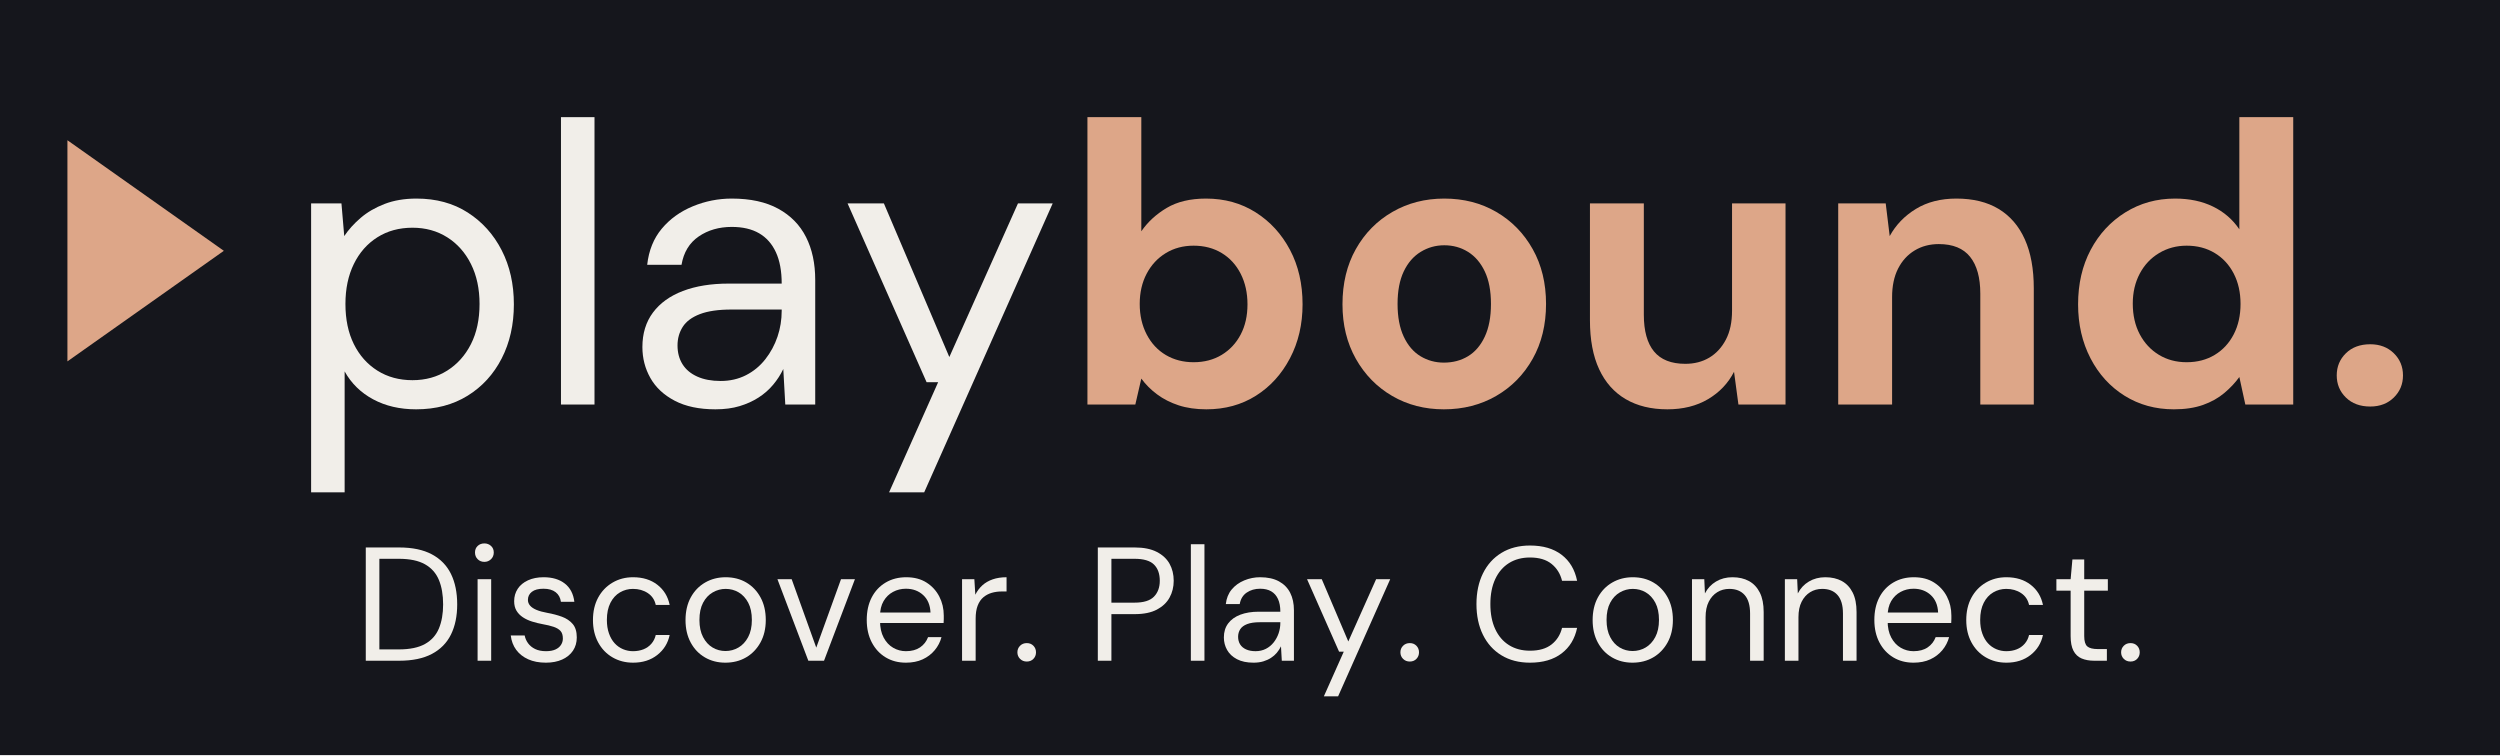
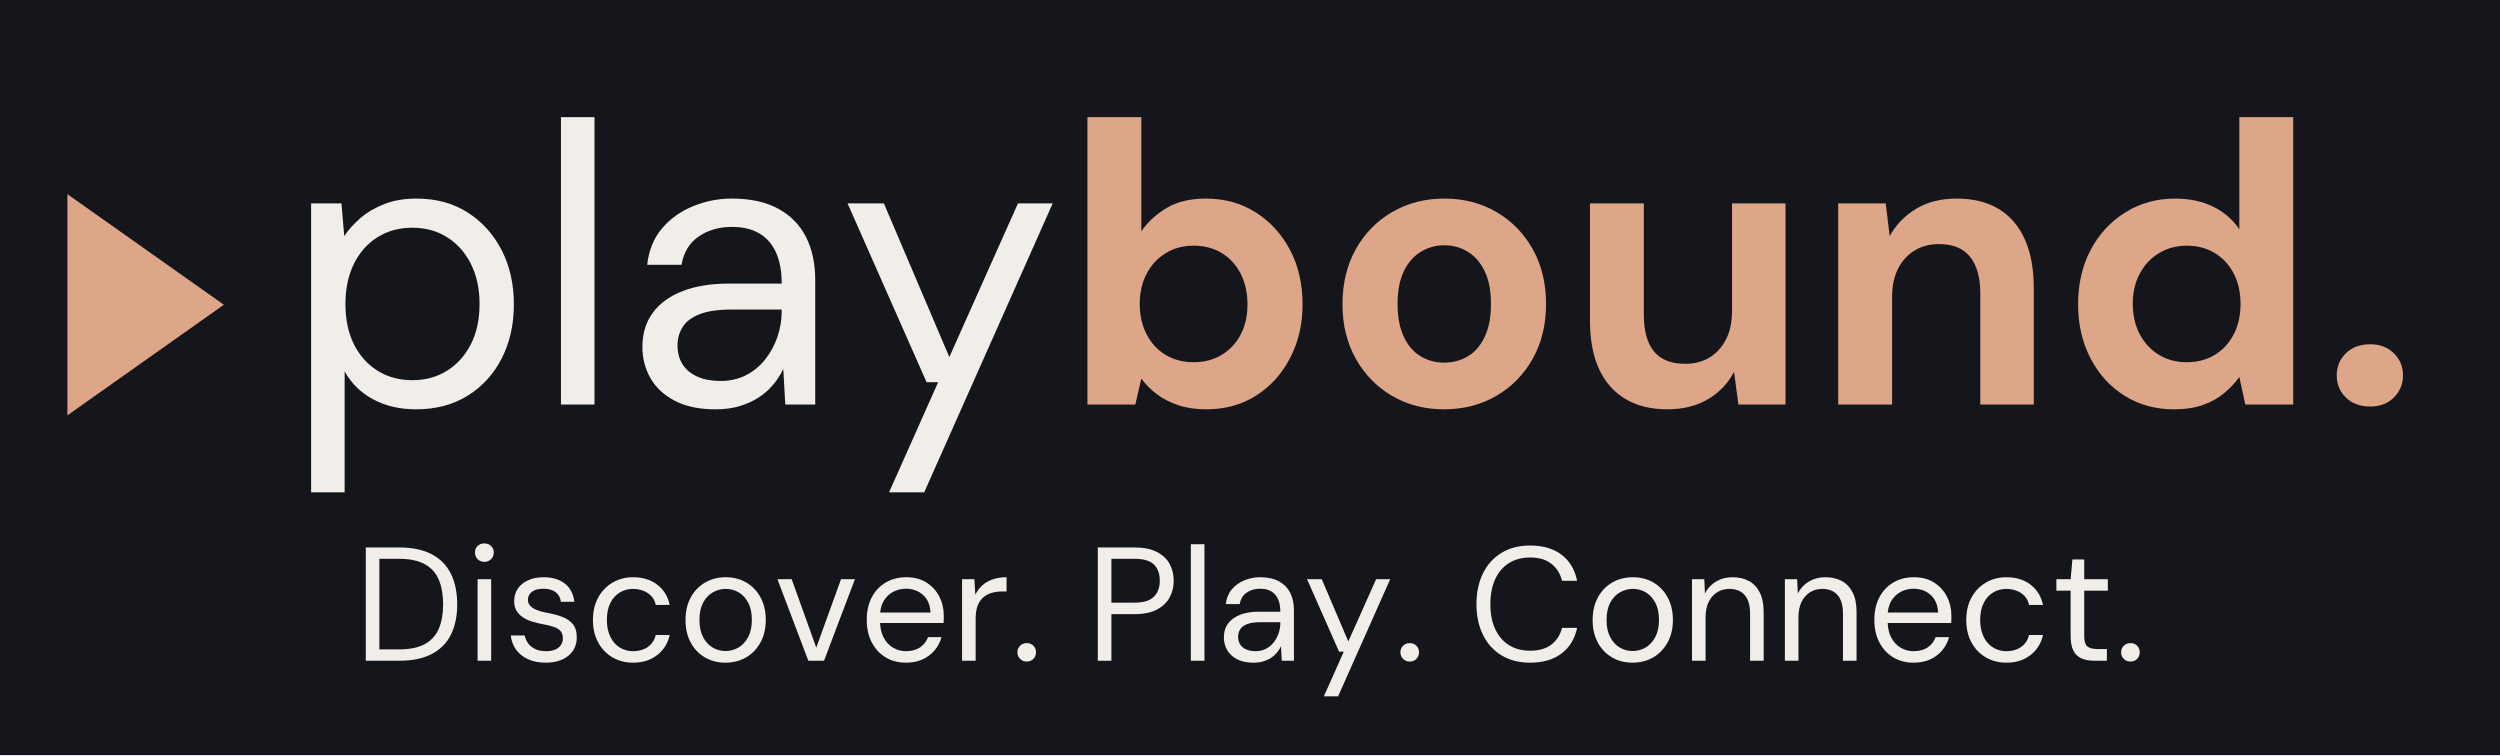
<svg xmlns="http://www.w3.org/2000/svg" width="927" height="280" viewBox="0 0 927 280">
  <rect width="927" height="280" fill="#15161c" />
-   <path d="M25 52 L83 93 L25 134 Z" fill="#dda688" />
+   <path d="M25 72 L83 113 L25 154 Z" fill="#dda688" />
  <path fill="#f1eee9" d="M115.36 182.56V75.408H126.608L127.644 87.544Q130.012 83.992 133.712 80.81Q137.412 77.628 142.592 75.63Q147.772 73.632 154.432 73.632Q165.384 73.632 173.45 78.812Q181.516 83.992 186.03 92.798Q190.544 101.604 190.544 112.852Q190.544 124.1 186.03 132.906Q181.516 141.712 173.376 146.744Q165.236 151.776 154.284 151.776Q145.256 151.776 138.374 148.076Q131.492 144.376 127.792 137.716V182.56ZM152.952 140.972Q160.204 140.972 165.828 137.42Q171.452 133.868 174.634 127.578Q177.816 121.288 177.816 112.704Q177.816 104.268 174.634 97.904Q171.452 91.54 165.828 87.988Q160.204 84.436 152.952 84.436Q145.552 84.436 139.928 87.988Q134.304 91.54 131.196 97.904Q128.088 104.268 128.088 112.704Q128.088 121.288 131.196 127.578Q134.304 133.868 139.928 137.42Q145.552 140.972 152.952 140.972Z" />
  <path fill="#f1eee9" d="M208.008 150.0V43.44H220.44V150.0Z" />
  <path fill="#f1eee9" d="M265.284 151.776Q256.256 151.776 250.188 148.594Q244.12 145.412 241.16 140.158Q238.2 134.904 238.2 128.688Q238.2 121.14 242.122 115.886Q246.044 110.632 253.222 107.894Q260.4 105.156 270.168 105.156H289.852Q289.852 98.2 287.706 93.538Q285.56 88.876 281.49 86.508Q277.42 84.14 271.352 84.14Q264.248 84.14 259.068 87.692Q253.888 91.244 252.704 98.2H239.976Q240.864 90.208 245.378 84.806Q249.892 79.404 256.848 76.518Q263.804 73.632 271.352 73.632Q281.712 73.632 288.594 77.406Q295.476 81.18 298.88 87.914Q302.284 94.648 302.284 103.824V150.0H291.184L290.444 136.828Q288.964 139.936 286.67 142.674Q284.376 145.412 281.268 147.41Q278.16 149.408 274.238 150.592Q270.316 151.776 265.284 151.776ZM267.208 141.268Q272.388 141.268 276.606 139.122Q280.824 136.976 283.784 133.202Q286.744 129.428 288.298 124.84Q289.852 120.252 289.852 115.22V114.776H271.204Q263.952 114.776 259.512 116.478Q255.072 118.18 253.148 121.214Q251.224 124.248 251.224 128.096Q251.224 132.092 253.074 135.052Q254.924 138.012 258.55 139.64Q262.176 141.268 267.208 141.268Z" />
  <path fill="#f1eee9" d="M329.664 182.56 347.868 141.712H343.576L314.272 75.408H327.74L352.012 132.388L377.468 75.408H390.344L342.688 182.56Z" />
  <path fill="#dda688" d="M447.324 151.776Q441.552 151.776 437.038 150.296Q432.524 148.816 429.046 146.226Q425.568 143.636 423.2 140.38L420.98 150.0H403.22V43.44H423.2V85.768Q426.752 80.588 432.598 77.11Q438.444 73.632 447.176 73.632Q457.536 73.632 465.602 78.738Q473.668 83.844 478.33 92.65Q482.992 101.456 482.992 112.852Q482.992 123.952 478.33 132.832Q473.668 141.712 465.676 146.744Q457.684 151.776 447.324 151.776ZM442.588 134.312Q448.508 134.312 453.022 131.574Q457.536 128.836 460.052 124.026Q462.568 119.216 462.568 112.852Q462.568 106.488 460.052 101.53Q457.536 96.572 453.022 93.834Q448.508 91.096 442.588 91.096Q436.816 91.096 432.302 93.834Q427.788 96.572 425.198 101.456Q422.608 106.34 422.608 112.704Q422.608 119.068 425.198 124.026Q427.788 128.984 432.302 131.648Q436.816 134.312 442.588 134.312Z" />
  <path fill="#dda688" d="M535.384 151.776Q524.728 151.776 516.218 146.818Q507.708 141.86 502.75 133.054Q497.792 124.248 497.792 112.852Q497.792 101.16 502.75 92.354Q507.708 83.548 516.292 78.59Q524.876 73.632 535.532 73.632Q546.336 73.632 554.846 78.59Q563.356 83.548 568.314 92.354Q573.272 101.16 573.272 112.704Q573.272 124.248 568.314 133.054Q563.356 141.86 554.772 146.818Q546.188 151.776 535.384 151.776ZM535.384 134.46Q540.416 134.46 544.338 132.092Q548.26 129.724 550.554 124.84Q552.848 119.956 552.848 112.704Q552.848 105.452 550.554 100.642Q548.26 95.832 544.338 93.39Q540.416 90.948 535.532 90.948Q530.796 90.948 526.8 93.39Q522.804 95.832 520.51 100.642Q518.216 105.452 518.216 112.704Q518.216 119.956 520.51 124.84Q522.804 129.724 526.726 132.092Q530.648 134.46 535.384 134.46Z" />
  <path fill="#dda688" d="M618.264 151.776Q609.236 151.776 602.798 148.002Q596.36 144.228 592.956 136.902Q589.552 129.576 589.552 118.772V75.408H609.532V116.7Q609.532 125.728 613.306 130.316Q617.08 134.904 624.924 134.904Q629.956 134.904 633.804 132.61Q637.652 130.316 639.946 125.95Q642.24 121.584 642.24 115.22V75.408H662.072V150.0H644.608L642.98 137.864Q639.724 144.228 633.36 148.002Q626.996 151.776 618.264 151.776Z" />
  <path fill="#dda688" d="M681.608 150.0V75.408H699.22L700.7 87.544Q704.104 81.328 710.394 77.48Q716.684 73.632 725.416 73.632Q734.74 73.632 741.104 77.48Q747.468 81.328 750.798 88.728Q754.128 96.128 754.128 106.932V150.0H734.296V108.856Q734.296 99.976 730.522 95.24Q726.748 90.504 718.904 90.504Q713.872 90.504 709.95 92.872Q706.028 95.24 703.808 99.606Q701.588 103.972 701.588 110.188V150.0Z" />
  <path fill="#dda688" d="M806.076 151.776Q795.864 151.776 787.798 146.744Q779.732 141.712 775.144 132.832Q770.556 123.952 770.556 112.852Q770.556 101.456 775.218 92.65Q779.88 83.844 788.094 78.738Q796.308 73.632 806.52 73.632Q814.512 73.632 820.58 76.592Q826.648 79.552 830.348 85.028V43.44H850.328V150.0H832.568L830.348 139.788Q828.128 142.896 824.798 145.708Q821.468 148.52 816.88 150.148Q812.292 151.776 806.076 151.776ZM810.812 134.312Q816.732 134.312 821.246 131.574Q825.76 128.836 828.276 123.952Q830.792 119.068 830.792 112.704Q830.792 106.34 828.276 101.456Q825.76 96.572 821.246 93.834Q816.732 91.096 810.812 91.096Q805.188 91.096 800.6 93.834Q796.012 96.572 793.422 101.456Q790.832 106.34 790.832 112.556Q790.832 119.068 793.422 123.952Q796.012 128.836 800.526 131.574Q805.04 134.312 810.812 134.312Z" />
  <path fill="#dda688" d="M878.892 150.74Q873.268 150.74 869.864 147.41Q866.46 144.08 866.46 139.196Q866.46 134.312 869.864 130.982Q873.268 127.652 878.892 127.652Q884.22 127.652 887.624 130.982Q891.028 134.312 891.028 139.196Q891.028 144.08 887.624 147.41Q884.22 150.74 878.892 150.74Z" />
  <path fill="#f1eee9" d="M135.63 245.0V203.0H147.99Q155.37 203.0 160.14 205.55Q164.91 208.1 167.22 212.81Q169.53 217.52 169.53 224.12Q169.53 230.6 167.22 235.28Q164.91 239.96 160.14 242.48Q155.37 245.0 147.99 245.0ZM140.67 240.8H147.87Q153.99 240.8 157.59 238.79Q161.19 236.78 162.75 233.03Q164.31 229.28 164.31 224.12Q164.31 218.84 162.75 215.06Q161.19 211.28 157.59 209.24Q153.99 207.2 147.87 207.2H140.67Z" />
  <path fill="#f1eee9" d="M177.09 245.0V214.76H182.13V245.0ZM179.61 208.34Q178.11 208.34 177.12 207.35Q176.13 206.36 176.13 204.86Q176.13 203.36 177.12 202.43Q178.11 201.5 179.61 201.5Q181.05 201.5 182.07 202.43Q183.09 203.36 183.09 204.86Q183.09 206.36 182.07 207.35Q181.05 208.34 179.61 208.34Z" />
  <path fill="#f1eee9" d="M202.41 245.72Q198.63 245.72 195.84 244.46Q193.05 243.2 191.4 240.95Q189.75 238.7 189.39 235.64H194.55Q194.85 237.2 195.81 238.52Q196.77 239.84 198.42 240.65Q200.07 241.46 202.47 241.46Q204.57 241.46 205.95 240.83Q207.33 240.2 208.02 239.12Q208.71 238.04 208.71 236.78Q208.71 234.92 207.84 233.96Q206.97 233.0 205.29 232.43Q203.61 231.86 201.21 231.44Q199.23 231.08 197.31 230.48Q195.39 229.88 193.89 228.89Q192.39 227.9 191.52 226.46Q190.65 225.02 190.65 222.92Q190.65 220.34 191.97 218.33Q193.29 216.32 195.78 215.18Q198.27 214.04 201.57 214.04Q206.43 214.04 209.43 216.38Q212.43 218.72 212.97 223.16H207.99Q207.69 220.88 206.04 219.59Q204.39 218.3 201.51 218.3Q198.69 218.3 197.22 219.44Q195.75 220.58 195.75 222.44Q195.75 223.64 196.56 224.57Q197.37 225.5 198.96 226.16Q200.55 226.82 202.89 227.24Q205.89 227.78 208.35 228.68Q210.81 229.58 212.34 231.35Q213.87 233.12 213.87 236.36Q213.87 239.18 212.46 241.28Q211.05 243.38 208.47 244.55Q205.89 245.72 202.41 245.72Z" />
  <path fill="#f1eee9" d="M234.75 245.72Q230.49 245.72 227.1 243.74Q223.71 241.76 221.79 238.19Q219.87 234.62 219.87 229.94Q219.87 225.14 221.79 221.6Q223.71 218.06 227.1 216.05Q230.49 214.04 234.75 214.04Q240.15 214.04 243.75 216.83Q247.35 219.62 248.31 224.3H243.15Q242.55 221.48 240.21 219.92Q237.87 218.36 234.69 218.36Q232.11 218.36 229.89 219.65Q227.67 220.94 226.35 223.52Q225.03 226.1 225.03 229.88Q225.03 232.7 225.81 234.89Q226.59 237.08 227.91 238.52Q229.23 239.96 231.0 240.71Q232.77 241.46 234.69 241.46Q236.85 241.46 238.59 240.77Q240.33 240.08 241.53 238.7Q242.73 237.32 243.15 235.46H248.31Q247.35 240.02 243.72 242.87Q240.09 245.72 234.75 245.72Z" />
  <path fill="#f1eee9" d="M268.95 245.72Q264.75 245.72 261.39 243.77Q258.03 241.82 256.11 238.25Q254.19 234.68 254.19 229.94Q254.19 225.08 256.14 221.51Q258.09 217.94 261.48 215.99Q264.87 214.04 269.07 214.04Q273.39 214.04 276.72 215.99Q280.05 217.94 282.0 221.51Q283.95 225.08 283.95 229.88Q283.95 234.68 281.97 238.25Q279.99 241.82 276.63 243.77Q273.27 245.72 268.95 245.72ZM269.01 241.4Q271.59 241.4 273.81 240.11Q276.03 238.82 277.41 236.24Q278.79 233.66 278.79 229.88Q278.79 226.04 277.44 223.49Q276.09 220.94 273.9 219.65Q271.71 218.36 269.07 218.36Q266.55 218.36 264.3 219.65Q262.05 220.94 260.7 223.49Q259.35 226.04 259.35 229.88Q259.35 233.66 260.7 236.24Q262.05 238.82 264.24 240.11Q266.43 241.4 269.01 241.4Z" />
  <path fill="#f1eee9" d="M299.73 245.0 288.27 214.76H293.55L302.67 240.14L311.85 214.76H317.01L305.55 245.0Z" />
  <path fill="#f1eee9" d="M335.91 245.72Q331.65 245.72 328.38 243.74Q325.11 241.76 323.25 238.19Q321.39 234.62 321.39 229.88Q321.39 225.08 323.22 221.54Q325.05 218.0 328.38 216.02Q331.71 214.04 336.03 214.04Q340.47 214.04 343.56 216.02Q346.65 218.0 348.3 221.21Q349.95 224.42 349.95 228.26Q349.95 228.86 349.95 229.52Q349.95 230.18 349.89 231.02H325.17V227.12H345.03Q344.85 222.98 342.3 220.64Q339.75 218.3 335.91 218.3Q333.33 218.3 331.14 219.47Q328.95 220.64 327.63 222.89Q326.31 225.14 326.31 228.5V230.18Q326.31 233.9 327.66 236.42Q329.01 238.94 331.2 240.2Q333.39 241.46 335.91 241.46Q339.09 241.46 341.16 240.05Q343.23 238.64 344.13 236.24H349.11Q348.39 238.94 346.59 241.1Q344.79 243.26 342.12 244.49Q339.45 245.72 335.91 245.72Z" />
  <path fill="#f1eee9" d="M356.73 245.0V214.76H361.29L361.65 220.52Q362.67 218.48 364.26 217.04Q365.85 215.6 368.1 214.82Q370.35 214.04 373.23 214.04V219.32H371.37Q369.45 219.32 367.71 219.83Q365.97 220.34 364.62 221.48Q363.27 222.62 362.52 224.57Q361.77 226.52 361.77 229.4V245.0Z" />
  <path fill="#f1eee9" d="M380.73 245.3Q379.23 245.3 378.24 244.31Q377.25 243.32 377.25 241.88Q377.25 240.44 378.24 239.45Q379.23 238.46 380.73 238.46Q382.23 238.46 383.19 239.45Q384.15 240.44 384.15 241.88Q384.15 243.32 383.19 244.31Q382.23 245.3 380.73 245.3Z" />
  <path fill="#f1eee9" d="" />
  <path fill="#f1eee9" d="M407.07 245.0V203.0H420.75Q425.73 203.0 428.94 204.65Q432.15 206.3 433.68 209.06Q435.21 211.82 435.21 215.36Q435.21 218.78 433.68 221.57Q432.15 224.36 428.97 226.04Q425.79 227.72 420.75 227.72H412.11V245.0ZM412.11 223.46H420.69Q425.73 223.46 427.89 221.24Q430.05 219.02 430.05 215.36Q430.05 211.46 427.89 209.33Q425.73 207.2 420.69 207.2H412.11Z" />
  <path fill="#f1eee9" d="M441.57 245.0V201.8H446.61V245.0Z" />
  <path fill="#f1eee9" d="M464.79 245.72Q461.13 245.72 458.67 244.43Q456.21 243.14 455.01 241.01Q453.81 238.88 453.81 236.36Q453.81 233.3 455.4 231.17Q456.99 229.04 459.9 227.93Q462.81 226.82 466.77 226.82H474.75Q474.75 224.0 473.88 222.11Q473.01 220.22 471.36 219.26Q469.71 218.3 467.25 218.3Q464.37 218.3 462.27 219.74Q460.17 221.18 459.69 224.0H454.53Q454.89 220.76 456.72 218.57Q458.55 216.38 461.37 215.21Q464.19 214.04 467.25 214.04Q471.45 214.04 474.24 215.57Q477.03 217.1 478.41 219.83Q479.79 222.56 479.79 226.28V245.0H475.29L474.99 239.66Q474.39 240.92 473.46 242.03Q472.53 243.14 471.27 243.95Q470.01 244.76 468.42 245.24Q466.83 245.72 464.79 245.72ZM465.57 241.46Q467.67 241.46 469.38 240.59Q471.09 239.72 472.29 238.19Q473.49 236.66 474.12 234.8Q474.75 232.94 474.75 230.9V230.72H467.19Q464.25 230.72 462.45 231.41Q460.65 232.1 459.87 233.33Q459.09 234.56 459.09 236.12Q459.09 237.74 459.84 238.94Q460.59 240.14 462.06 240.8Q463.53 241.46 465.57 241.46Z" />
  <path fill="#f1eee9" d="M490.89 258.2 498.27 241.64H496.53L484.65 214.76H490.11L499.95 237.86L510.27 214.76H515.49L496.17 258.2Z" />
  <path fill="#f1eee9" d="M522.75 245.3Q521.25 245.3 520.26 244.31Q519.27 243.32 519.27 241.88Q519.27 240.44 520.26 239.45Q521.25 238.46 522.75 238.46Q524.25 238.46 525.21 239.45Q526.17 240.44 526.17 241.88Q526.17 243.32 525.21 244.31Q524.25 245.3 522.75 245.3Z" />
  <path fill="#f1eee9" d="" />
  <path fill="#f1eee9" d="M567.33 245.72Q561.21 245.72 556.74 242.99Q552.27 240.26 549.87 235.37Q547.47 230.48 547.47 224.0Q547.47 217.52 549.87 212.63Q552.27 207.74 556.74 205.01Q561.21 202.28 567.33 202.28Q574.53 202.28 579.03 205.7Q583.53 209.12 584.79 215.36H579.21Q578.25 211.46 575.31 209.09Q572.37 206.72 567.33 206.72Q562.83 206.72 559.53 208.79Q556.23 210.86 554.43 214.73Q552.63 218.6 552.63 224.0Q552.63 229.4 554.43 233.27Q556.23 237.14 559.53 239.21Q562.83 241.28 567.33 241.28Q572.37 241.28 575.31 238.97Q578.25 236.66 579.21 232.82H584.79Q583.53 238.88 579.03 242.3Q574.53 245.72 567.33 245.72Z" />
  <path fill="#f1eee9" d="M605.31 245.72Q601.11 245.72 597.75 243.77Q594.39 241.82 592.47 238.25Q590.55 234.68 590.55 229.94Q590.55 225.08 592.5 221.51Q594.45 217.94 597.84 215.99Q601.23 214.04 605.43 214.04Q609.75 214.04 613.08 215.99Q616.41 217.94 618.36 221.51Q620.31 225.08 620.31 229.88Q620.31 234.68 618.33 238.25Q616.35 241.82 612.99 243.77Q609.63 245.72 605.31 245.72ZM605.37 241.4Q607.95 241.4 610.17 240.11Q612.39 238.82 613.77 236.24Q615.15 233.66 615.15 229.88Q615.15 226.04 613.8 223.49Q612.45 220.94 610.26 219.65Q608.07 218.36 605.43 218.36Q602.91 218.36 600.66 219.65Q598.41 220.94 597.06 223.49Q595.71 226.04 595.71 229.88Q595.71 233.66 597.06 236.24Q598.41 238.82 600.6 240.11Q602.79 241.4 605.37 241.4Z" />
  <path fill="#f1eee9" d="M627.39 245.0V214.76H631.95L632.19 220.04Q633.63 217.22 636.3 215.63Q638.97 214.04 642.39 214.04Q645.93 214.04 648.51 215.45Q651.09 216.86 652.53 219.71Q653.97 222.56 653.97 226.94V245.0H648.93V227.48Q648.93 222.92 646.92 220.64Q644.91 218.36 641.25 218.36Q638.73 218.36 636.75 219.59Q634.77 220.82 633.6 223.13Q632.43 225.44 632.43 228.86V245.0Z" />
  <path fill="#f1eee9" d="M661.83 245.0V214.76H666.39L666.63 220.04Q668.07 217.22 670.74 215.63Q673.41 214.04 676.83 214.04Q680.37 214.04 682.95 215.45Q685.53 216.86 686.97 219.71Q688.41 222.56 688.41 226.94V245.0H683.37V227.48Q683.37 222.92 681.36 220.64Q679.35 218.36 675.69 218.36Q673.17 218.36 671.19 219.59Q669.21 220.82 668.04 223.13Q666.87 225.44 666.87 228.86V245.0Z" />
  <path fill="#f1eee9" d="M709.53 245.72Q705.27 245.72 702.0 243.74Q698.73 241.76 696.87 238.19Q695.01 234.62 695.01 229.88Q695.01 225.08 696.84 221.54Q698.67 218.0 702.0 216.02Q705.33 214.04 709.65 214.04Q714.09 214.04 717.18 216.02Q720.27 218.0 721.92 221.21Q723.57 224.42 723.57 228.26Q723.57 228.86 723.57 229.52Q723.57 230.18 723.51 231.02H698.79V227.12H718.65Q718.47 222.98 715.92 220.64Q713.37 218.3 709.53 218.3Q706.95 218.3 704.76 219.47Q702.57 220.64 701.25 222.89Q699.93 225.14 699.93 228.5V230.18Q699.93 233.9 701.28 236.42Q702.63 238.94 704.82 240.2Q707.01 241.46 709.53 241.46Q712.71 241.46 714.78 240.05Q716.85 238.64 717.75 236.24H722.73Q722.01 238.94 720.21 241.1Q718.41 243.26 715.74 244.49Q713.07 245.72 709.53 245.72Z" />
  <path fill="#f1eee9" d="M743.97 245.72Q739.71 245.72 736.32 243.74Q732.93 241.76 731.01 238.19Q729.09 234.62 729.09 229.94Q729.09 225.14 731.01 221.6Q732.93 218.06 736.32 216.05Q739.71 214.04 743.97 214.04Q749.37 214.04 752.97 216.83Q756.57 219.62 757.53 224.3H752.37Q751.77 221.48 749.43 219.92Q747.09 218.36 743.91 218.36Q741.33 218.36 739.11 219.65Q736.89 220.94 735.57 223.52Q734.25 226.1 734.25 229.88Q734.25 232.7 735.03 234.89Q735.81 237.08 737.13 238.52Q738.45 239.96 740.22 240.71Q741.99 241.46 743.91 241.46Q746.07 241.46 747.81 240.77Q749.55 240.08 750.75 238.7Q751.95 237.32 752.37 235.46H757.53Q756.57 240.02 752.94 242.87Q749.31 245.72 743.97 245.72Z" />
  <path fill="#f1eee9" d="M776.55 245.0Q773.85 245.0 771.87 244.16Q769.89 243.32 768.84 241.31Q767.79 239.3 767.79 235.88V219.02H762.51V214.76H767.79L768.45 207.44H772.83V214.76H781.59V219.02H772.83V235.88Q772.83 238.7 773.97 239.69Q775.11 240.68 777.99 240.68H781.23V245.0Z" />
  <path fill="#f1eee9" d="M789.99 245.3Q788.49 245.3 787.5 244.31Q786.51 243.32 786.51 241.88Q786.51 240.44 787.5 239.45Q788.49 238.46 789.99 238.46Q791.49 238.46 792.45 239.45Q793.41 240.44 793.41 241.88Q793.41 243.32 792.45 244.31Q791.49 245.3 789.99 245.3Z" />
</svg>
